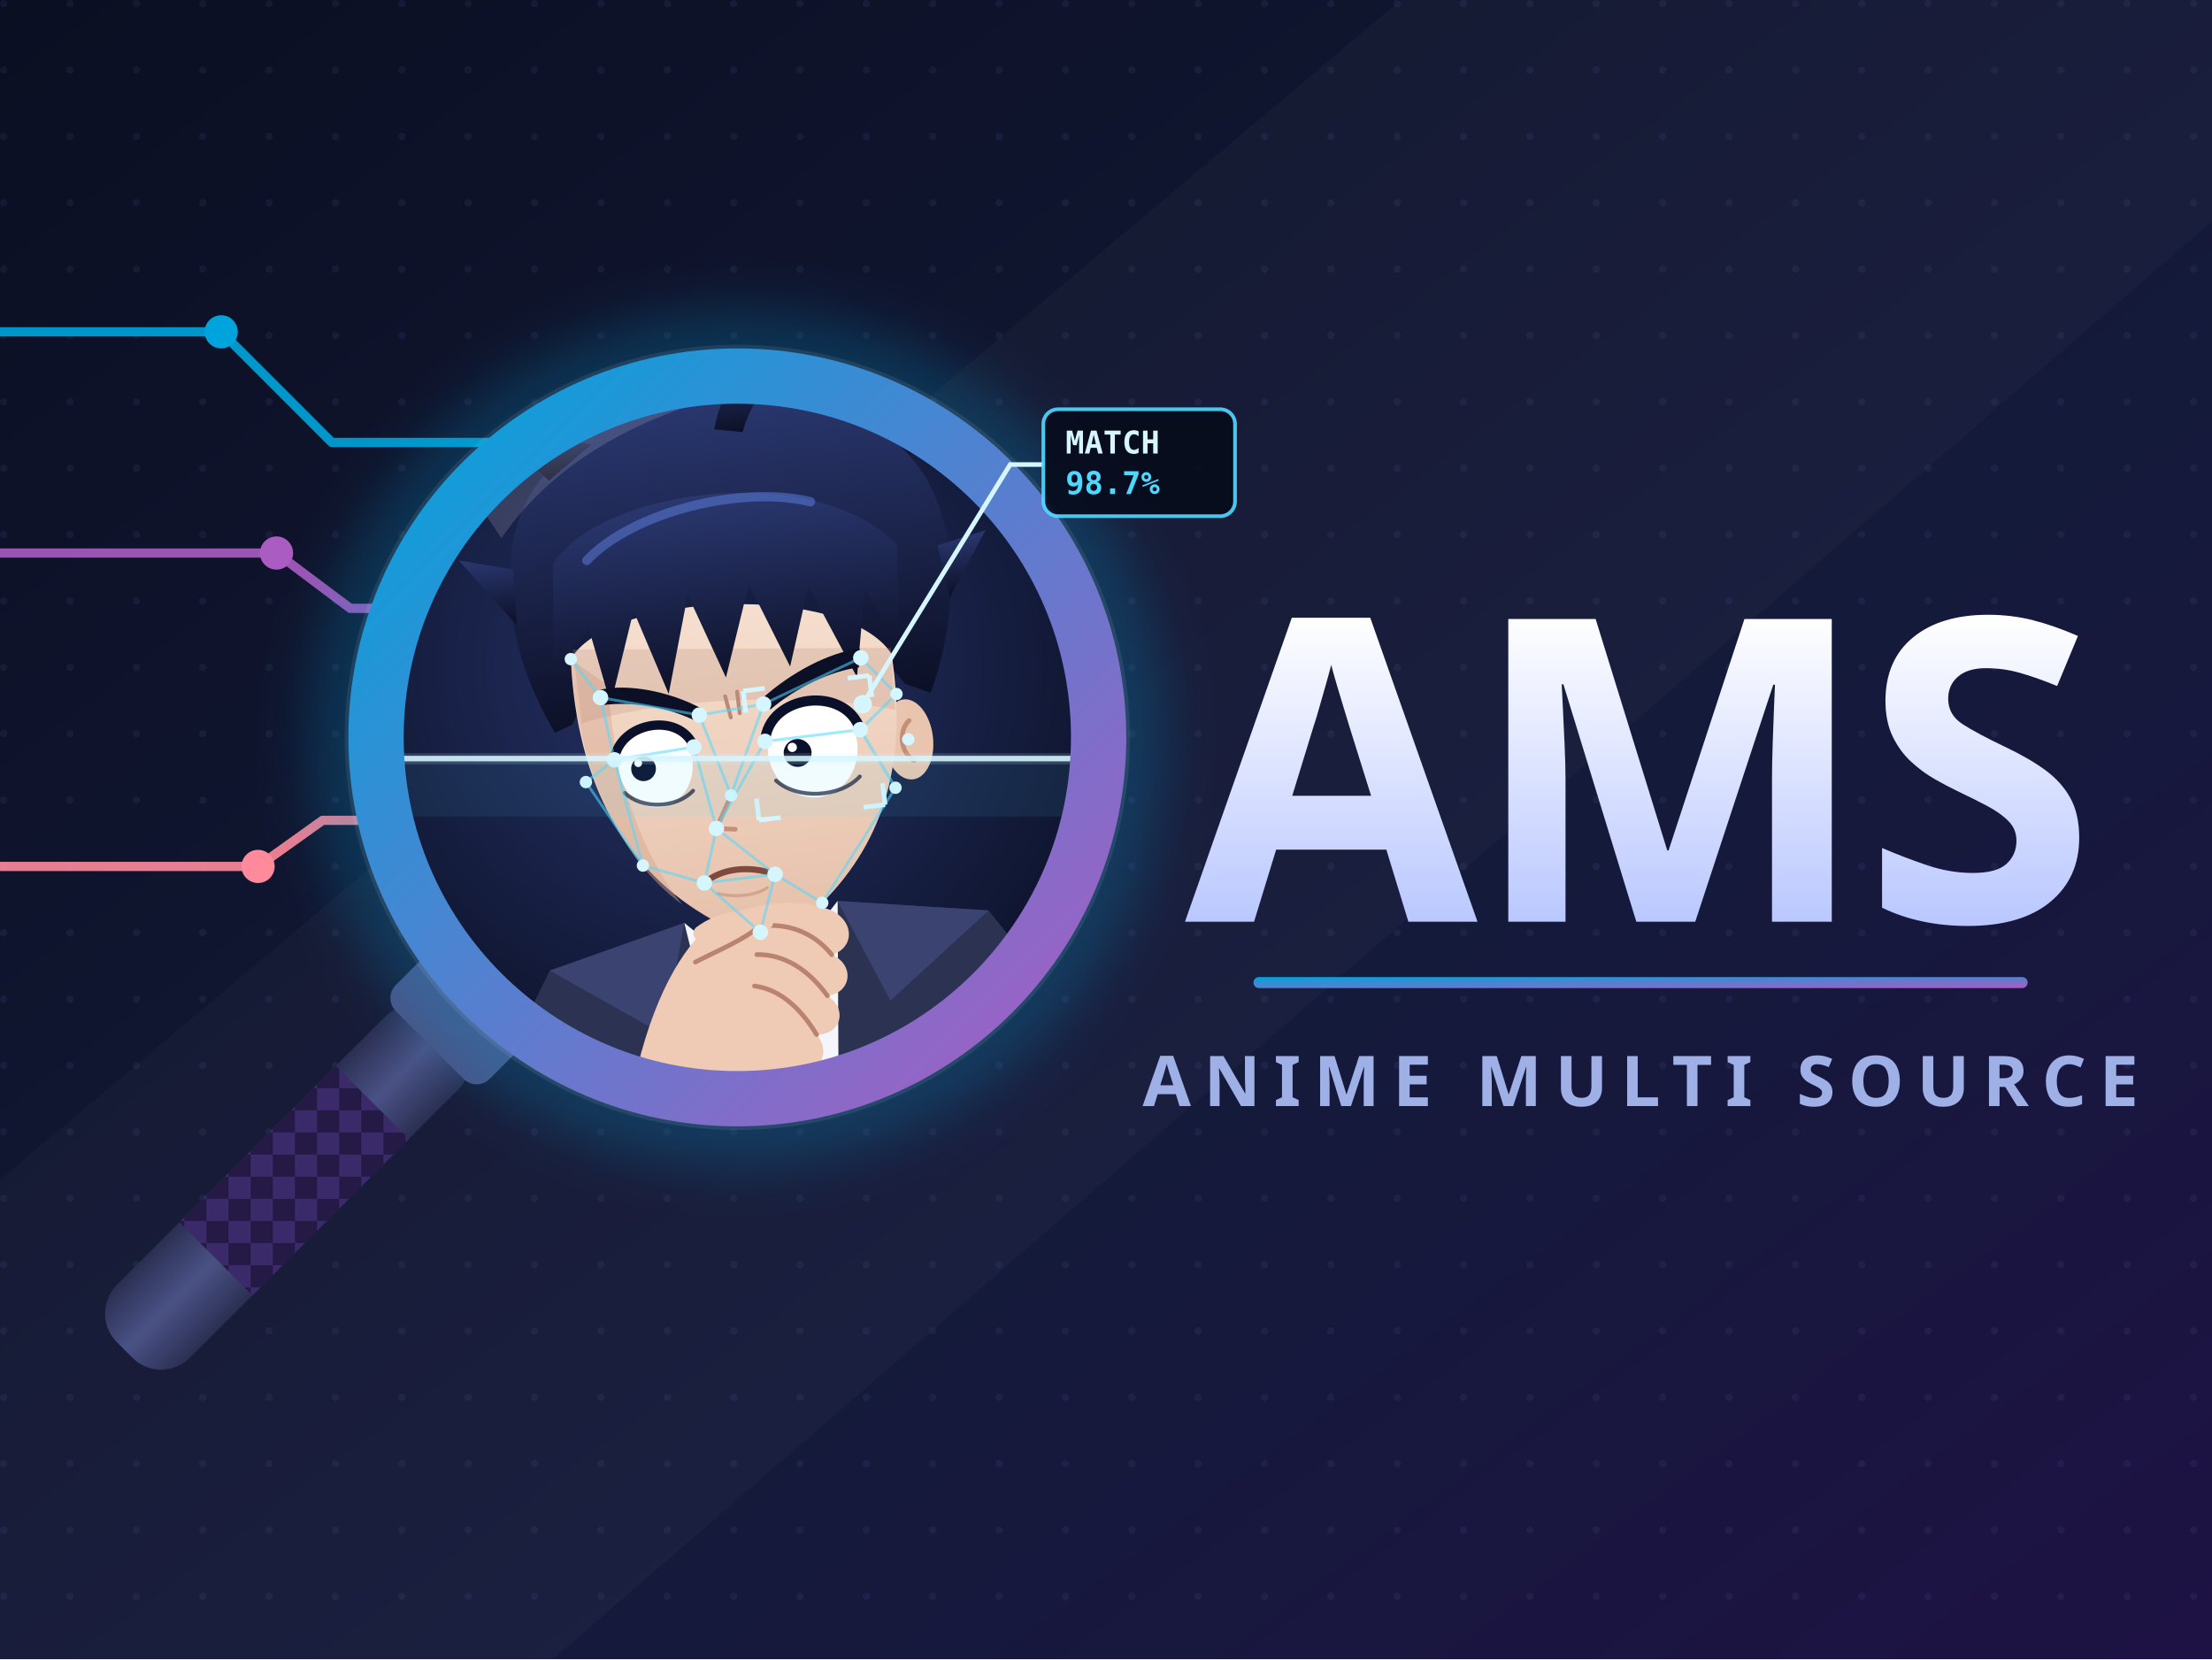
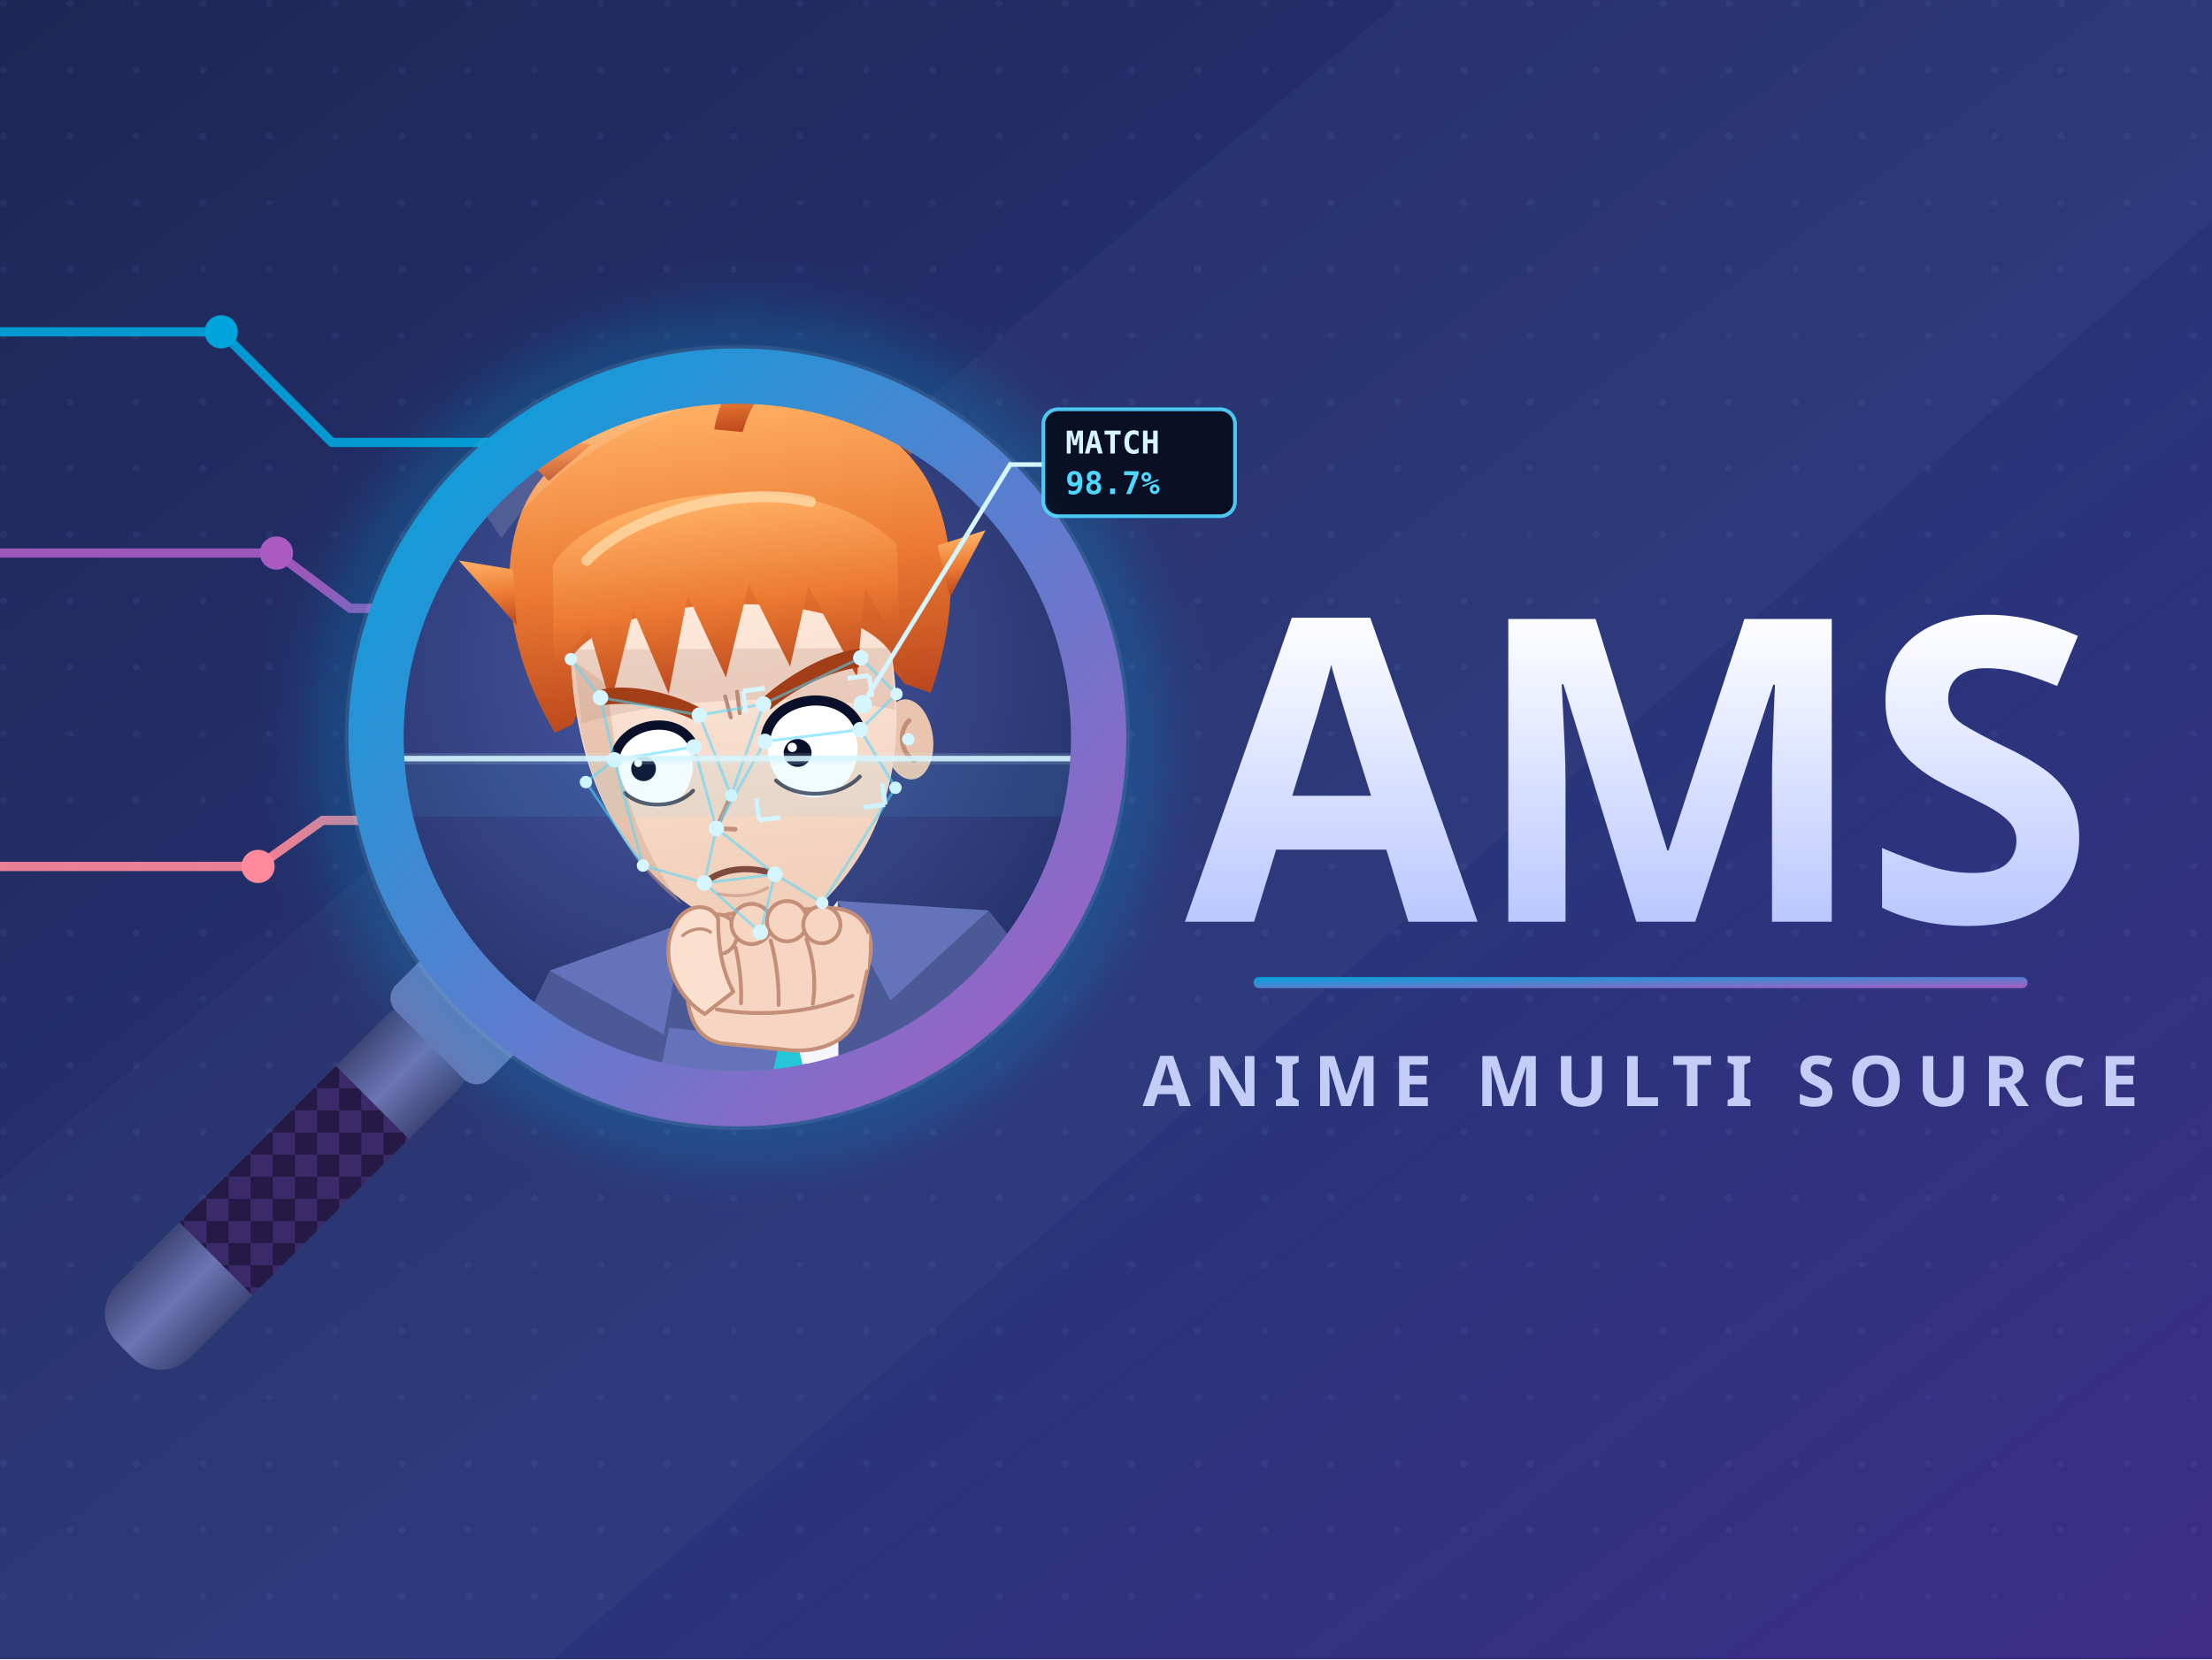
<svg xmlns="http://www.w3.org/2000/svg" viewBox="0 0 1200 900" width="1200" height="900">
  <defs>
    <linearGradient id="bg" x1="0" y1="0" x2="1" y2="1">
-       <stop offset="0%" stop-color="#0b0f22" />
-       <stop offset="60%" stop-color="#141a3a" />
-       <stop offset="100%" stop-color="#1e1244" />
+       <stop offset="0%" stop-color="#1d2756" />
+       <stop offset="60%" stop-color="#29357a" />
+       <stop offset="100%" stop-color="#3d2c86" />
    </linearGradient>
    <pattern id="dots" width="36" height="36" patternUnits="userSpaceOnUse">
      <circle cx="2" cy="2" r="2" fill="#8fa3ff" />
    </pattern>
    <pattern id="grid" width="16" height="16" patternUnits="userSpaceOnUse">
      <path d="M 16 0 H 0 V 16" fill="none" stroke="#4fd8ff" stroke-width="1" />
    </pattern>
    <linearGradient id="ring" x1="0" y1="0" x2="1" y2="1">
      <stop offset="0%" stop-color="#00A4DC" />
      <stop offset="100%" stop-color="#AA5CC3" />
    </linearGradient>
    <radialGradient id="glass" cx="45%" cy="40%" r="70%">
-       <stop offset="0%" stop-color="#26346a" />
-       <stop offset="100%" stop-color="#0a0e22" />
+       <stop offset="0%" stop-color="#4a5ca8" />
+       <stop offset="100%" stop-color="#1f2a5e" />
    </radialGradient>
    <linearGradient id="skin" x1="0" y1="0" x2="0" y2="1">
-       <stop offset="0%" stop-color="#f6dfcf" />
-       <stop offset="100%" stop-color="#e6c1ab" />
+       <stop offset="0%" stop-color="#fde8da" />
+       <stop offset="100%" stop-color="#f0cdb8" />
    </linearGradient>
    <linearGradient id="hair" x1="0" y1="0" x2="0" y2="1">
-       <stop offset="0%" stop-color="#2a3870" />
-       <stop offset="100%" stop-color="#0c1026" />
+       <stop offset="0%" stop-color="#ffb366" />
+       <stop offset="55%" stop-color="#ec7a33" />
+       <stop offset="100%" stop-color="#b9471d" />
    </linearGradient>
    <radialGradient id="iris" cx="50%" cy="25%" r="85%">
      <stop offset="0%" stop-color="#bff4ff" />
      <stop offset="40%" stop-color="#2fb6f0" />
      <stop offset="100%" stop-color="#1d2f8a" />
    </radialGradient>
    <linearGradient id="word" x1="0" y1="0" x2="0" y2="1">
      <stop offset="0%" stop-color="#ffffff" />
      <stop offset="100%" stop-color="#b9c7ff" />
    </linearGradient>
    <linearGradient id="handle" x1="0" y1="0" x2="1" y2="0">
-       <stop offset="0%" stop-color="#2a2f52" />
-       <stop offset="50%" stop-color="#4a5285" />
-       <stop offset="100%" stop-color="#2a2f52" />
+       <stop offset="0%" stop-color="#3e4677" />
+       <stop offset="50%" stop-color="#6c76b4" />
+       <stop offset="100%" stop-color="#3e4677" />
    </linearGradient>
    <pattern id="houndstooth" width="24" height="24" patternUnits="userSpaceOnUse" patternTransform="rotate(45)">
      <rect width="24" height="24" fill="#3b2a6a" />
      <path d="M0 0 h12 v12 h-12 Z M12 12 h12 v12 h-12 Z" fill="#241a45" />
    </pattern>
    <filter id="glow" x="-50%" y="-50%" width="200%" height="200%">
      <feGaussianBlur stdDeviation="14" />
    </filter>
    <filter id="lineglow" x="-50%" y="-50%" width="200%" height="200%">
      <feGaussianBlur stdDeviation="4" result="b" />
      <feMerge>
        <feMergeNode in="b" />
        <feMergeNode in="SourceGraphic" />
      </feMerge>
    </filter>
    <clipPath id="lens">
      <circle cx="400" cy="400" r="196" />
    </clipPath>
    <clipPath id="rightHalf">
      <rect x="400" y="180" width="220" height="440" />
    </clipPath>
    <clipPath id="lensL">
      <circle cx="356" cy="424" r="40" />
    </clipPath>
    <path id="faceShape" d="M 310 352 C 306 452, 340 530, 400 560 C 460 530, 494 452, 490 352 C 470 318, 330 318, 310 352 Z" />
    <path id="backHair" d="M 268 364 C 246 214, 554 214, 532 364 L 530 446 C 516 424, 506 402, 498 382 L 302 382 C 294 402, 284 424, 270 446 Z" />
    <path id="cowlick" d="M 404 236 C 420 186, 462 172, 478 194 C 452 194, 432 210, 422 240 Z" />
    <path id="bangs" d="M 284 334 C 298 248, 502 248, 516 334 L 508 386 L 482 338 L 470 394 L 442 330 L 422 386 L 404 326 L 380 388 L 360 334 L 338 394 L 318 342 L 298 388 Z" />
    <path id="eyeL" d="M 318 432 C 320 402, 386 394, 394 420 C 392 448, 330 454, 318 432 Z" />
    <path id="eyeR" d="M 482 432 C 480 402, 414 394, 406 420 C 408 448, 470 454, 482 432 Z" />
  </defs>
  <rect width="1200" height="900" fill="url(#bg)" />
  <rect width="1200" height="900" fill="url(#dots)" opacity="0.07" />
  <path d="M 0 900 L 0 640 L 760 0 L 1200 0 L 1200 120 L 300 900 Z" fill="#ffffff" opacity="0.025" />
  <g fill="none" stroke-width="5" stroke-linecap="round" stroke-linejoin="round" opacity="0.9">
    <path d="M 0 180 H 120 L 180 240 H 272" stroke="#00A4DC" />
    <path d="M 0 300 H 150 L 190 330 H 208" stroke="#AA5CC3" />
    <path d="M 0 470 H 140 L 175 445 H 206" stroke="#ff8a9b" />
  </g>
  <g>
    <circle cx="120" cy="180" r="9" fill="#00A4DC" />
    <circle cx="150" cy="300" r="9" fill="#AA5CC3" />
    <circle cx="140" cy="470" r="9" fill="#ff8a9b" />
  </g>
  <g transform="rotate(45 400 400)">
    <rect x="372" y="620" width="56" height="250" rx="22" fill="url(#handle)" />
    <rect x="372" y="680" width="56" height="120" fill="url(#houndstooth)" />
-     <rect x="364" y="596" width="72" height="40" rx="10" fill="#4a5285" />
+     <rect x="364" y="596" width="72" height="40" rx="10" fill="#6c76b4" />
  </g>
  <circle cx="400" cy="400" r="232" fill="#00A4DC" opacity="0.22" filter="url(#glow)" />
  <circle cx="400" cy="400" r="196" fill="url(#glass)" />
  <g clip-path="url(#lens)">
    <g transform="translate(400 404) scale(0.84) translate(-400 -430) rotate(-7 400 430)">
-       <path d="M 210 640 L 262 560 L 352 540 L 400 650 Z" fill="#2c3352" />
-       <path d="M 600 640 L 548 556 L 452 538 L 410 650 Z" fill="#2c3352" />
+       <path d="M 210 640 L 262 560 L 352 540 L 400 650 Z" fill="#4b5a96" />
+       <path d="M 600 640 L 548 556 L 452 538 L 410 650 Z" fill="#4b5a96" />
      <path d="M 352 540 L 400 590 L 452 538 L 440 640 L 364 640 Z" fill="#f4f6fb" />
-       <path d="M 392 588 L 410 588 L 418 650 L 386 650 Z" fill="#f2a541" />
-       <path d="M 262 560 L 352 540 L 330 610 Z" fill="#3b4470" />
-       <path d="M 548 556 L 452 538 L 478 606 Z" fill="#3b4470" />
+       <path d="M 392 588 L 410 588 L 418 650 L 386 650 Z" fill="#26c6d9" />
+       <path d="M 262 560 L 352 540 L 330 610 Z" fill="#6474bb" />
+       <path d="M 548 556 L 452 538 L 478 606 Z" fill="#6474bb" />
      <path d="M 378 520 L 440 520 L 446 586 L 384 586 Z" fill="#d9ad96" />
      <path d="M 284 408 C 254 340, 262 270, 300 240 C 334 210, 380 198, 420 202 C 472 206, 522 230, 542 274 C 558 312, 552 364, 528 412 L 512 404 C 472 332, 340 328, 296 404 Z" fill="url(#hair)" />
      <g fill="url(#hair)">
        <path d="M 300 246 L 270 210 L 330 226 Z" />
        <path d="M 354 214 L 346 172 L 392 204 Z" />
        <path d="M 446 204 L 470 168 L 476 214 Z" />
        <path d="M 512 232 L 556 214 L 534 258 Z" />
        <path d="M 270 300 L 236 290 L 268 336 Z" />
        <path d="M 544 318 L 576 312 L 548 352 Z" />
      </g>
      <ellipse cx="510" cy="440" rx="16" ry="26" fill="#e9c4ae" />
      <path d="M 512 428 C 504 434, 504 448, 512 454" fill="none" stroke="#c48f78" stroke-width="3" stroke-linecap="round" />
      <path id="face3q" d="M 300 362 C 294 442, 318 502, 370 540 C 394 556, 422 554, 442 538 C 488 502, 508 452, 506 384 C 482 334, 330 322, 300 362 Z" fill="url(#skin)" />
      <path d="M 300 362 C 296 436, 316 494, 352 528 C 330 492, 318 440, 322 382 Z" fill="#d6a68e" opacity="0.45" />
      <path d="M 302 356 L 506 380 L 504 420 C 450 402, 360 394, 302 404 Z" fill="#b98a7a" opacity="0.25" />
      <path d="M 288 368 L 296 300 C 330 256, 470 252, 518 314 L 512 380 L 494 340 L 482 396 L 458 334 L 440 384 L 420 328 L 398 386 L 380 330 L 360 392 L 344 336 L 322 394 L 314 344 Z" fill="url(#hair)" />
-       <path d="M 318 300 C 352 272, 424 264, 466 280" fill="none" stroke="#5f7fe0" stroke-width="6" stroke-linecap="round" opacity="0.5" />
+       <path d="M 318 300 C 352 272, 424 264, 466 280" fill="none" stroke="#ffe0b0" stroke-width="7" stroke-linecap="round" opacity="0.7" />
      <path d="M 410 226 C 424 180, 466 168, 482 190 C 456 190, 438 206, 428 230 Z" fill="url(#hair)" />
-       <path d="M 316 384 C 334 382, 360 390, 380 404 L 376 412 C 358 400, 336 394, 318 394 Z" fill="#0c1026" />
-       <path d="M 486 378 C 466 378, 440 388, 420 402 L 424 410 C 442 398, 466 390, 484 390 Z" fill="#0c1026" />
+       <path d="M 316 384 C 334 382, 360 390, 380 404 L 376 412 C 358 400, 336 394, 318 394 Z" fill="#a13d17" />
+       <path d="M 486 378 C 466 378, 440 388, 420 402 L 424 410 C 442 398, 466 390, 484 390 Z" fill="#a13d17" />
      <path d="M 396 398 L 398 412 M 404 396 L 404 410" stroke="#b98a7a" stroke-width="2.5" stroke-linecap="round" />
      <ellipse cx="346" cy="436" rx="24" ry="28" fill="#ffffff" />
      <ellipse cx="448" cy="438" rx="29" ry="32" fill="#ffffff" />
      <circle cx="338" cy="438" r="8" fill="#0a0f2a" />
      <circle cx="438" cy="440" r="9" fill="#0a0f2a" />
      <circle cx="335" cy="434" r="2.5" fill="#ffffff" />
      <circle cx="435" cy="436" r="3" fill="#ffffff" />
      <path d="M 320 430 C 326 406, 366 404, 372 428" fill="none" stroke="#0a0f2a" stroke-width="6" stroke-linecap="round" />
      <path d="M 418 430 C 424 400, 474 400, 480 430" fill="none" stroke="#0a0f2a" stroke-width="6.5" stroke-linecap="round" />
      <path d="M 324 452 C 334 464, 356 466, 368 456" fill="none" stroke="#0a0f2a" stroke-width="2.5" stroke-linecap="round" opacity="0.7" />
      <path d="M 422 456 C 434 470, 462 472, 476 460" fill="none" stroke="#0a0f2a" stroke-width="2.5" stroke-linecap="round" opacity="0.7" />
      <path d="M 392 462 L 380 482 L 392 484" fill="none" stroke="#c48f78" stroke-width="3" stroke-linecap="round" stroke-linejoin="round" />
      <path d="M 368 516 C 380 508, 398 508, 414 516" fill="none" stroke="#7e4a40" stroke-width="4" stroke-linecap="round" />
      <path d="M 376 524 C 388 528, 400 528, 408 524" fill="none" stroke="#c48f78" stroke-width="2" stroke-linecap="round" opacity="0.6" />
-       <path d="M 300 660 C 318 600, 340 566, 362 548 C 384 532, 424 530, 448 544 C 462 554, 458 570, 444 572 C 458 580, 454 598, 438 598 C 450 608, 444 624, 428 622 C 436 634, 428 648, 410 644 L 360 660 Z" fill="#efcab4" />
-       <g fill="none" stroke="#b98370" stroke-width="3" stroke-linecap="round">
-         <path d="M 400 548 C 418 548, 434 556, 444 572" />
-         <path d="M 396 566 C 414 568, 428 580, 438 598" />
-         <path d="M 392 586 C 408 590, 420 604, 428 622" />
-         <path d="M 356 566 C 372 560, 388 556, 400 548" />
-       </g>
-       <path d="M 362 548 C 376 540, 392 540, 404 546" fill="none" stroke="#efcab4" stroke-width="10" stroke-linecap="round" />
+       <path d="M 300 700 L 336 612 L 402 628 L 374 704 Z" fill="#4b5a96" />
+       <path d="M 334 606 L 404 622 L 396 646 L 326 630 Z" fill="#6474bb" />
+       <path d="M 352 562 C 350 544, 370 536, 394 538 L 446 542 C 466 544, 474 560, 468 578 L 456 612 C 450 628, 430 634, 410 630 L 366 620 C 348 614, 344 594, 352 562 Z" fill="#f6d6c3" stroke="#c48f78" stroke-width="2.5" stroke-linejoin="round" />
+       <g fill="#f6d6c3" stroke="#c48f78" stroke-width="2.5">
+         <circle cx="372" cy="550" r="13" />
+         <circle cx="395" cy="546" r="13" />
+         <circle cx="418" cy="547" r="13" />
+         <circle cx="440" cy="552" r="12" />
+       </g>
+       <path d="M 358 556 C 360 570, 470 570, 470 560 L 466 584 C 440 592, 380 590, 352 580 Z" fill="#f6d6c3" />
+       <g fill="none" stroke="#c48f78" stroke-width="2.5" stroke-linecap="round">
+         <path d="M 383 560 C 384 572, 384 584, 382 596" />
+         <path d="M 406 558 C 408 572, 408 586, 406 600" />
+         <path d="M 429 560 C 432 574, 432 588, 428 602" />
+         <path d="M 366 598 C 392 606, 426 608, 454 600" />
+       </g>
+       <path d="M 358 600 C 338 584, 334 556, 346 540 C 354 528, 370 528, 374 540 C 372 556, 372 572, 378 588 Z" fill="#fbe0cf" stroke="#c48f78" stroke-width="2.5" stroke-linejoin="round" />
+       <path d="M 350 548 C 356 544, 364 544, 368 548" fill="none" stroke="#c48f78" stroke-width="2" stroke-linecap="round" />
    </g>
    <g transform="translate(400 404) scale(0.84) translate(-400 -430) rotate(-7 400 430)">
      <g fill="none" stroke="#4fd8ff" stroke-width="1.8" opacity="0.55" stroke-linejoin="round">
        <path d="M 316 389 L 378 408 L 420 406 L 486 384" />
        <path d="M 320 430 L 372 428 M 418 430 L 480 430" />
        <path d="M 378 408 L 392 462 L 420 406" />
        <path d="M 372 428 L 380 482 L 418 430" />
        <path d="M 380 482 L 368 516 L 414 516 L 380 482" />
        <path d="M 368 516 L 400 552 L 414 516" />
        <path d="M 300 362 L 316 389 L 320 430 L 300 442 L 330 500 L 368 516" />
        <path d="M 486 384 L 506 410 L 480 430 L 498 470 L 442 538 L 414 516" />
        <path d="M 320 430 L 330 500 M 480 430 L 498 470" />
      </g>
      <g fill="#d6f6ff">
        <circle cx="316" cy="389" r="5" />
        <circle cx="378" cy="408" r="5" />
        <circle cx="420" cy="406" r="5" />
        <circle cx="486" cy="384" r="5" />
        <circle cx="320" cy="430" r="5" />
        <circle cx="372" cy="428" r="5" />
        <circle cx="418" cy="430" r="5" />
        <circle cx="480" cy="430" r="5" />
        <circle cx="392" cy="462" r="4" />
        <circle cx="380" cy="482" r="5" />
        <circle cx="368" cy="516" r="5" />
        <circle cx="414" cy="516" r="5" />
        <circle cx="400" cy="552" r="5" />
        <circle cx="300" cy="362" r="4" />
        <circle cx="300" cy="442" r="4" />
        <circle cx="330" cy="500" r="4" />
        <circle cx="506" cy="410" r="4" />
        <circle cx="498" cy="470" r="4" />
        <circle cx="442" cy="538" r="4" />
        <circle cx="510" cy="440" r="4" />
        <circle cx="482" cy="190" r="4" />
      </g>
      <g fill="none" stroke="#d6f6ff" stroke-width="3">
        <path d="M 408 396 h 14 M 408 396 v 14" />
        <path d="M 490 396 h -14 M 490 396 v 14" />
        <path d="M 408 480 h 14 M 408 480 v -14" />
        <path d="M 490 480 h -14 M 490 480 v -14" />
      </g>
    </g>
    <rect x="200" y="410" width="400" height="3" fill="#d6f6ff" opacity="0.9" filter="url(#lineglow)" />
    <rect x="200" y="413" width="400" height="30" fill="#4fd8ff" opacity="0.08" />
    <path d="M 252 262 C 292 222, 352 208, 402 212 C 352 224, 302 248, 272 292 Z" fill="#ffffff" opacity="0.14" />
  </g>
  <circle cx="400" cy="400" r="196" fill="none" stroke="url(#ring)" stroke-width="30" />
  <circle cx="400" cy="400" r="212" fill="none" stroke="#ffffff" stroke-opacity="0.08" stroke-width="2" />
  <g>
    <path d="M 468 382 L 548 252 L 566 252" fill="none" stroke="#d6f6ff" stroke-width="2.5" />
    <circle cx="468" cy="382" r="5" fill="#d6f6ff" />
    <rect x="566" y="222" width="104" height="58" rx="8" fill="#070b1c" opacity="0.9" stroke="#4fd8ff" stroke-width="2" />
    <text x="578" y="246" font-family="DejaVu Sans Mono" font-weight="700" font-size="17" fill="#d6f6ff">MATCH</text>
    <text x="578" y="268" font-family="DejaVu Sans Mono" font-weight="700" font-size="17" fill="#4fd8ff">98.7%</text>
  </g>
  <text x="890" y="500" text-anchor="middle" font-family="Fira Sans" font-weight="900" font-size="230" letter-spacing="-4" fill="url(#word)">AMS</text>
  <rect x="680" y="530" width="420" height="6" rx="3" fill="url(#ring)" />
-   <text x="890" y="600" text-anchor="middle" font-family="Fira Sans" font-weight="600" font-size="38" letter-spacing="7" fill="#9fb0e6">ANIME MULTI SOURCE</text>
+   <text x="890" y="600" text-anchor="middle" font-family="Fira Sans" font-weight="600" font-size="38" letter-spacing="7" fill="#c3cdf5">ANIME MULTI SOURCE</text>
</svg>
